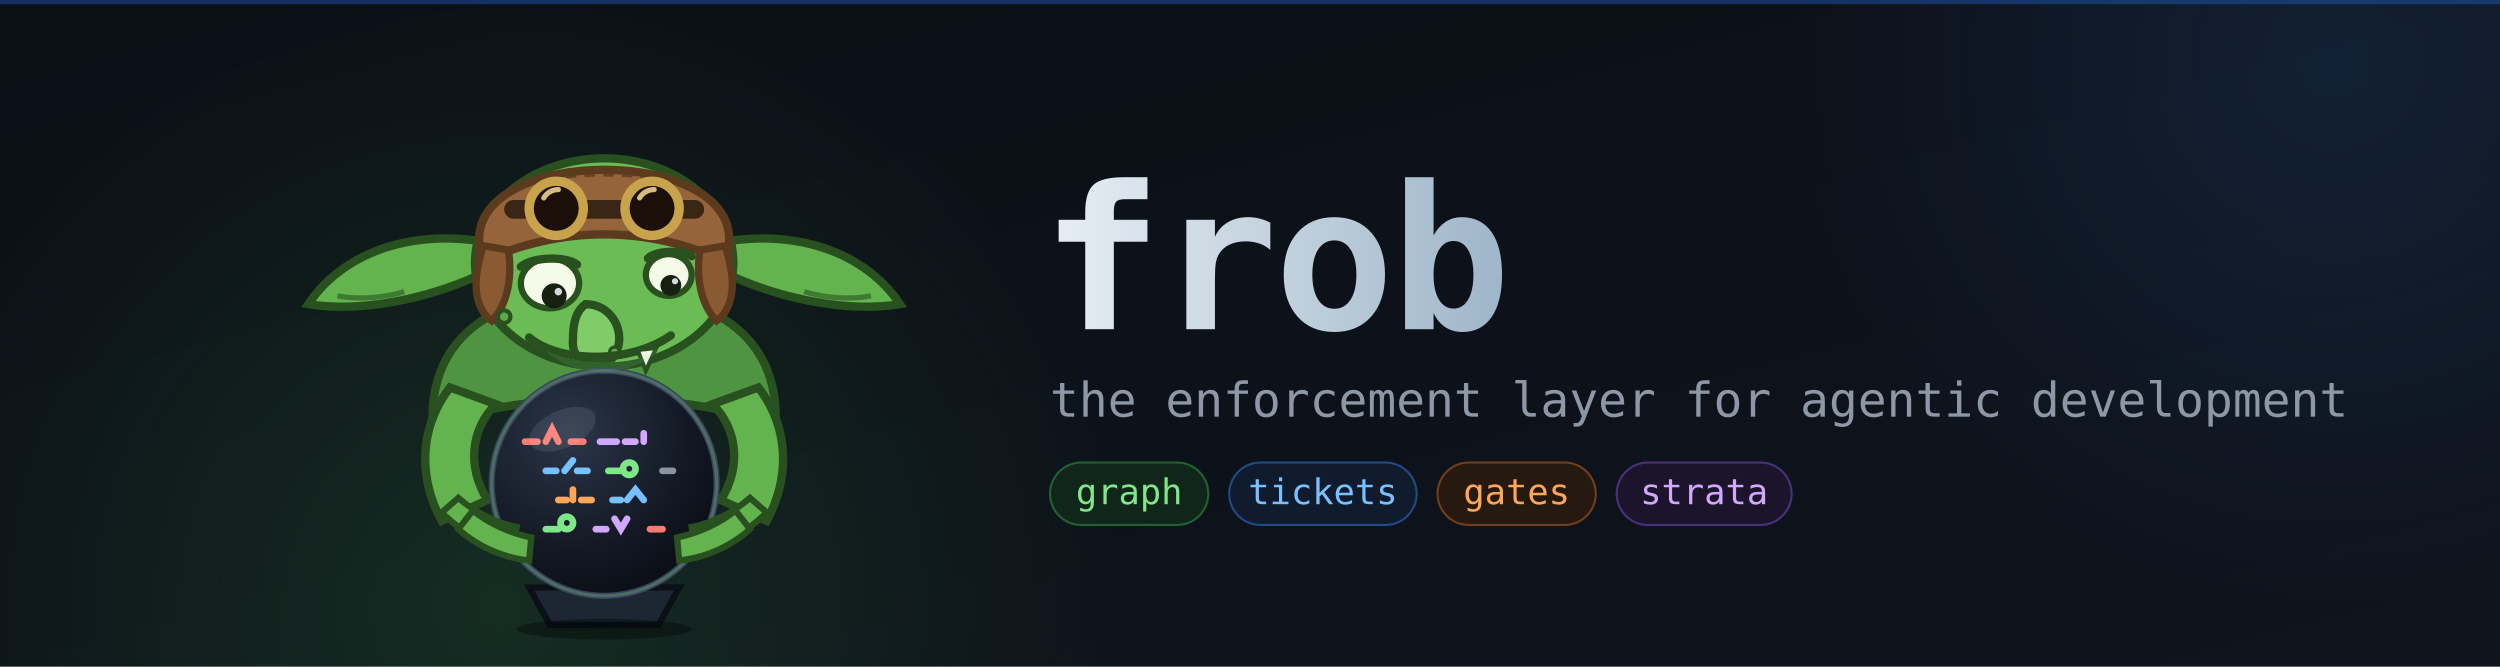
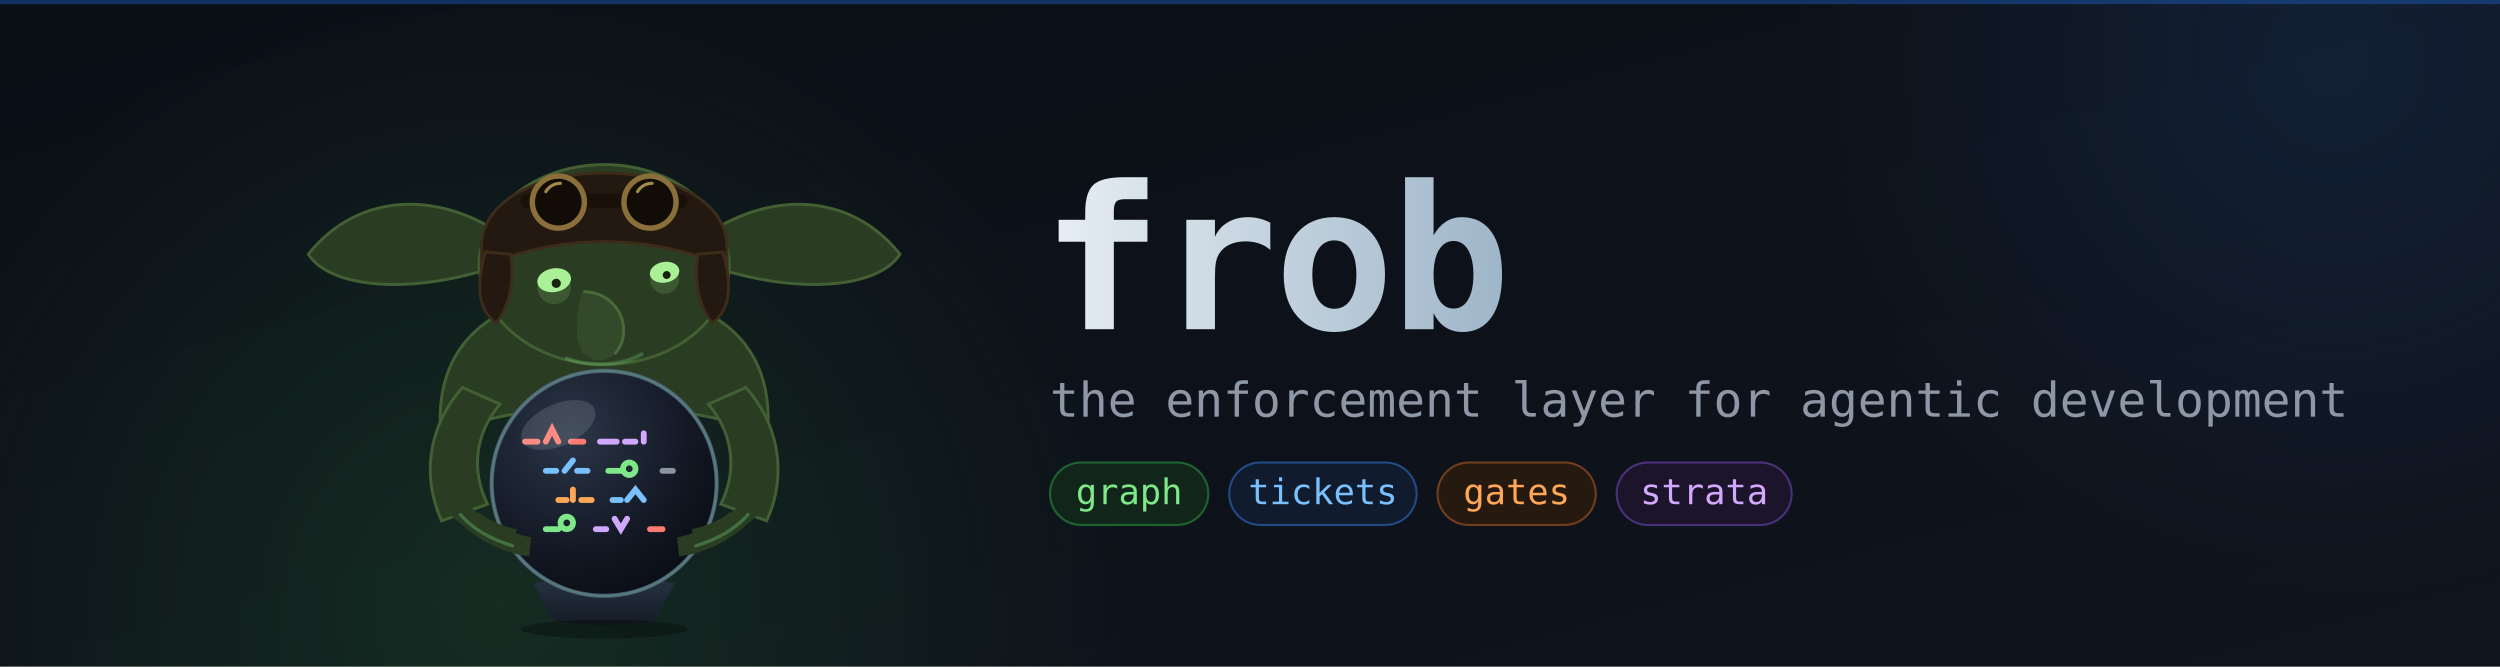
<svg xmlns="http://www.w3.org/2000/svg" viewBox="0 0 1200 320" width="1200" height="320" role="img" aria-label="frob: the enforcement layer for agentic development">
  <defs>
    <linearGradient id="bg" x1="0" y1="0" x2="1" y2="1">
      <stop offset="0" stop-color="#0b0f16" />
      <stop offset="1" stop-color="#0f141d" />
    </linearGradient>
    <radialGradient id="glowGreen" cx="0.5" cy="0.5" r="0.5">
      <stop offset="0" stop-color="#3fb950" stop-opacity="0.16" />
      <stop offset="1" stop-color="#3fb950" stop-opacity="0" />
    </radialGradient>
    <radialGradient id="glowBlue" cx="0.5" cy="0.5" r="0.5">
      <stop offset="0" stop-color="#388bfd" stop-opacity="0.12" />
      <stop offset="1" stop-color="#388bfd" stop-opacity="0" />
    </radialGradient>
    <radialGradient id="ballsheen" cx="0.35" cy="0.28" r="0.95">
      <stop offset="0" stop-color="#2b3648" />
      <stop offset="0.55" stop-color="#131824" />
      <stop offset="1" stop-color="#04060a" />
    </radialGradient>
    <linearGradient id="wordmark" x1="0" y1="0" x2="1" y2="0">
      <stop offset="0" stop-color="#e6edf3" />
      <stop offset="1" stop-color="#9fb6c9" />
    </linearGradient>
+     <linearGradient id="skin" x1="0" y1="0" x2="0" y2="1">
+       <stop offset="0" stop-color="#66bd52" />
+       <stop offset="1" stop-color="#458c3c" />
+     </linearGradient>
+     <linearGradient id="skinDark" x1="0" y1="0" x2="0" y2="1">
+       <stop offset="0" stop-color="#4fa244" />
+       <stop offset="1" stop-color="#3a7c33" />
+     </linearGradient>
+     <linearGradient id="leather" x1="0" y1="0" x2="0" y2="1">
+       <stop offset="0" stop-color="#8f6136" />
+       <stop offset="1" stop-color="#644023" />
+     </linearGradient>
+     <linearGradient id="standg" x1="0" y1="0" x2="0" y2="1">
+       <stop offset="0" stop-color="#273242" />
+       <stop offset="1" stop-color="#141b26" />
+     </linearGradient>
    <clipPath id="ballclip">
      <circle cx="290" cy="232" r="54" />
    </clipPath>
  </defs>
  <rect width="1200" height="320" fill="url(#bg)" />
  <circle cx="1120" cy="30" r="260" fill="url(#glowBlue)" />
  <circle cx="240" cy="290" r="300" fill="url(#glowGreen)" />
  <rect x="0" y="0" width="1200" height="2" fill="#1f6feb" opacity="0.35" />
-   <path d="M208 208 C204 164 234 140 290 140 C346 140 376 164 372 208 C350 186 230 186 208 208 Z" fill="#4f9440" stroke="#28511f" stroke-width="4" />
-   <path d="M232 116 C196 110 164 122 148 146 C172 150 204 144 230 132 Z" fill="#63b34e" stroke="#28511f" stroke-width="4" />
-   <path d="M348 116 C384 110 416 122 432 146 C408 150 376 144 350 132 Z" fill="#63b34e" stroke="#28511f" stroke-width="4" />
-   <path d="M162 142 C172 144 184 143 194 140" fill="none" stroke="#28511f" stroke-width="2.5" opacity="0.6" />
-   <path d="M418 142 C408 144 396 143 386 140" fill="none" stroke="#28511f" stroke-width="2.5" opacity="0.6" />
-   <ellipse cx="290" cy="126" rx="62" ry="50" fill="#6cbc55" stroke="#28511f" stroke-width="4" />
-   <path d="M230 116 C228 70 352 70 350 116 L350 126 C310 108 270 108 230 126 Z" fill="#95643a" stroke="#5b3a1e" stroke-width="4" />
-   <path d="M232 118 C226 136 228 148 236 154 C244 146 246 132 244 120 Z" fill="#8a5a33" stroke="#5b3a1e" stroke-width="3.5" />
-   <path d="M348 118 C354 136 352 148 344 154 C336 146 334 132 336 120 Z" fill="#8a5a33" stroke="#5b3a1e" stroke-width="3.5" />
-   <path d="M254 88 C272 82 308 82 326 88" fill="none" stroke="#5b3a1e" stroke-width="2.5" stroke-dasharray="5 4" opacity="0.8" />
-   <rect x="242" y="96" width="96" height="9" rx="4.5" fill="#3a2614" />
-   <circle cx="267" cy="100" r="13" fill="#1a1009" stroke="#c9a34c" stroke-width="4.5" />
-   <circle cx="313" cy="100" r="13" fill="#1a1009" stroke="#c9a34c" stroke-width="4.5" />
-   <path d="M261 95 a8 8 0 0 1 7 -4" fill="none" stroke="#e8cf8e" stroke-width="2.5" stroke-linecap="round" opacity="0.9" />
-   <path d="M307 95 a8 8 0 0 1 7 -4" fill="none" stroke="#e8cf8e" stroke-width="2.5" stroke-linecap="round" opacity="0.9" />
-   <ellipse cx="264" cy="136" rx="14" ry="12" fill="#f4f9e8" stroke="#28511f" stroke-width="3" />
-   <ellipse cx="321" cy="132" rx="11" ry="10" fill="#f4f9e8" stroke="#28511f" stroke-width="3" />
-   <circle cx="266" cy="142" r="6" fill="#161f10" />
-   <circle cx="322" cy="137" r="5" fill="#161f10" />
-   <circle cx="268" cy="140" r="1.8" fill="#e6edf3" opacity="0.9" />
-   <circle cx="324" cy="135" r="1.5" fill="#e6edf3" opacity="0.9" />
-   <path d="M250 128 C256 123 272 123 277 127" fill="none" stroke="#28511f" stroke-width="4" stroke-linecap="round" />
-   <path d="M311 124 C315 120 328 120 332 123" fill="none" stroke="#28511f" stroke-width="4" stroke-linecap="round" />
-   <path d="M281 146 C296 146 302 164 293 173 C285 178 274 174 275 163 C275 154 277 149 281 146 Z" fill="#7fcc68" stroke="#28511f" stroke-width="4" />
-   <circle cx="295" cy="169" r="2.4" fill="#5da84a" stroke="#28511f" stroke-width="1.5" />
-   <path d="M254 162 C268 174 302 175 322 161" fill="none" stroke="#28511f" stroke-width="4" stroke-linecap="round" />
-   <path d="M306 168 L310 178 L315 167 Z" fill="#f4f9e8" stroke="#28511f" stroke-width="2" />
-   <circle cx="242" cy="152" r="3" fill="#5da84a" stroke="#28511f" stroke-width="2" />
-   <path d="M216 186 C202 204 200 228 212 250 L234 240 C224 224 226 206 238 194 Z" fill="#63b34e" stroke="#28511f" stroke-width="4" />
-   <path d="M364 186 C378 204 380 228 368 250 L346 240 C356 224 354 206 342 194 Z" fill="#63b34e" stroke="#28511f" stroke-width="4" />
-   <path d="M254 282 L326 282 L316 300 L264 300 Z" fill="#1d2733" stroke="#0b0f16" stroke-width="3" />
-   <ellipse cx="290" cy="302" rx="42" ry="5" fill="#000000" opacity="0.35" />
-   <circle cx="290" cy="232" r="54" fill="url(#ballsheen)" stroke="#39445a" stroke-width="3" />
-   <g clip-path="url(#ballclip)" stroke-linecap="round" fill="none" stroke-width="3.2">
+   <g fill="#2a3d22" stroke="#426033" stroke-width="1.4">
+     <path d="M212 212 C206 164 238 140 290 140 C342 140 374 164 368 212 C348 190 232 190 212 212 Z" />
+     <path d="M240 112 C210 92 172 92 148 122 C158 138 196 142 238 128 Z" />
+     <path d="M340 112 C370 92 408 92 432 122 C422 138 384 142 342 128 Z" />
+     <ellipse cx="290" cy="127" rx="60" ry="48" />
+     <path d="M222 186 C206 204 202 228 212 250 L234 242 C226 226 228 208 240 194 Z" />
+     <path d="M358 186 C374 204 378 228 368 250 L346 242 C354 226 352 208 340 194 Z" />
+   </g>
+   <path d="M280 140 C297 140 305 159 295 170 C287 177 276 171 277 158 C277 149 278 144 280 140 Z" fill="#33492a" />
+   <path d="M280 140 C297 140 305 159 295 170" fill="none" stroke="#4a6b39" stroke-width="1.4" />
+   <g fill="#231911" stroke="#3d2c1a" stroke-width="1.4">
+     <path d="M231 119 C231 71 349 71 349 119 L349 128 C310 112 270 112 231 128 Z" />
+     <path d="M233 121 C228 138 230 149 238 155 C245 147 247 134 245 122 Z" />
+     <path d="M347 121 C352 138 350 149 342 155 C335 147 333 134 335 122 Z" />
+   </g>
+   <rect x="250" y="93" width="80" height="7" rx="3.5" fill="#191007" />
+   <circle cx="268" cy="97" r="12.5" fill="#120c06" stroke="#8a6f3a" stroke-width="2.6" />
+   <circle cx="312" cy="97" r="12.5" fill="#120c06" stroke="#8a6f3a" stroke-width="2.6" />
+   <path d="M262 92 a8 8 0 0 1 7 -4" fill="none" stroke="#c7a95e" stroke-width="1.5" stroke-linecap="round" opacity="0.8" />
+   <path d="M306 92 a8 8 0 0 1 7 -4" fill="none" stroke="#c7a95e" stroke-width="1.5" stroke-linecap="round" opacity="0.8" />
+   <circle cx="266" cy="138" r="8" fill="#9fe88a" opacity="0.15" />
+   <circle cx="319" cy="134" r="7" fill="#9fe88a" opacity="0.15" />
+   <path d="M258 136 a8 5.6 -10 1 0 16 -3 a8 5.6 -10 1 0 -16 3 Z" fill="#a9f096" />
+   <path d="M312 132 a7 4.9 -10 1 0 14 -2.6 a7 4.9 -10 1 0 -14 2.6 Z" fill="#a9f096" />
+   <circle cx="267" cy="136" r="2.2" fill="#16240f" />
+   <circle cx="320" cy="132" r="1.9" fill="#16240f" />
+   <path d="M256 280 Q290 274 324 280 L314 298 Q290 302 266 298 Z" fill="url(#standg)" />
+   <ellipse cx="290" cy="302" rx="40" ry="4.5" fill="#000000" opacity="0.3" />
+   <circle cx="290" cy="232" r="54" fill="url(#ballsheen)" stroke="#4a5a75" stroke-width="2" />
+   <g clip-path="url(#ballclip)" stroke-linecap="round" fill="none" stroke-width="2.8">
    <path d="M252 212 l6 0 m4 0 l3 -6 l3 6 m6 0 l6 0" stroke="#ff7b72" />
    <path d="M288 212 l8 0 m4 0 l5 0 m4 -4 l0 4" stroke="#d2a8ff" />
    <path d="M262 226 l5 0 m4 0 l4 -5 m2 5 l5 0" stroke="#79c0ff" />
    <path d="M292 226 l6 0 m4 -4 a3 3 0 1 0 0.1 0" stroke="#7ee787" />
    <path d="M318 226 l5 0" stroke="#8b949e" />
    <path d="M268 240 l4 0 m3 -5 l0 5 m4 0 l5 0" stroke="#ffa657" />
    <path d="M294 240 l4 0 m3 0 l4 -5 l4 5" stroke="#79c0ff" />
    <path d="M262 254 l6 0 m4 0 a3 3 0 1 1 0.1 0" stroke="#7ee787" />
    <path d="M286 254 l5 0 m4 -5 l3 5 l3 -5" stroke="#d2a8ff" />
    <path d="M312 254 l6 0" stroke="#ff7b72" />
  </g>
-   <ellipse cx="270" cy="206" rx="17" ry="9" fill="#e6edf3" opacity="0.10" transform="rotate(-24 270 206)" />
-   <circle cx="290" cy="232" r="54" fill="none" stroke="#7ee787" stroke-width="1.5" opacity="0.25" />
-   <g fill="#63b34e" stroke="#28511f" stroke-width="3">
-     <path d="M212 246 C222 256 234 262 246 264 L248 253 C238 251 228 246 220 239 Z" />
-     <path d="M220 254 C230 263 243 268 254 269 L255 258 C245 256 234 251 227 245 Z" />
-     <path d="M368 246 C358 256 346 262 334 264 L332 253 C342 251 352 246 360 239 Z" />
-     <path d="M360 254 C350 263 337 268 326 269 L325 258 C335 256 346 251 353 245 Z" />
+   <ellipse cx="268" cy="204" rx="19" ry="10" fill="#e6edf3" opacity="0.14" transform="rotate(-24 268 204)" />
+   <circle cx="290" cy="232" r="54" fill="none" stroke="#7ee787" stroke-width="1.2" opacity="0.22" />
+   <g fill="#2a3d22">
+     <path d="M215 246 C224 255 235 261 246 263 L248 254 C238 252 229 247 222 240 Z" />
+     <path d="M223 253 C232 261 244 266 254 267 L255 258 C246 256 236 252 230 246 Z" />
+     <path d="M365 246 C356 255 345 261 334 263 L332 254 C342 252 351 247 358 240 Z" />
+     <path d="M357 253 C348 261 336 266 326 267 L325 258 C334 256 344 252 350 246 Z" />
  </g>
-   <path d="M262 168 C276 176 304 176 318 166 C306 182 274 182 262 168 Z" fill="#7ee787" opacity="0.12" />
+   <g fill="none" stroke="#7ee787" stroke-linecap="round">
+     <path d="M246 262 C236 259 227 254 221 247" stroke-width="1.6" opacity="0.3" />
+     <path d="M334 262 C344 259 353 254 359 247" stroke-width="1.6" opacity="0.3" />
+     <path d="M272 172 C282 176 298 176 308 170" stroke-width="1.8" opacity="0.25" />
+   </g>
  <text x="500" y="158" font-family="ui-monospace, 'Cascadia Code', 'Fira Code', Menlo, Consolas, monospace" font-size="96" font-weight="700" fill="url(#wordmark)" letter-spacing="-2">frob</text>
  <text x="504" y="200" font-family="ui-monospace, 'Cascadia Code', 'Fira Code', Menlo, Consolas, monospace" font-size="23" fill="#8d97a5">the enforcement layer for agentic development</text>
  <g font-family="ui-monospace, Menlo, Consolas, monospace" font-size="17">
    <rect x="504" y="222" width="76" height="30" rx="15" fill="#12251a" stroke="#2ea04326" />
    <rect x="504" y="222" width="76" height="30" rx="15" fill="none" stroke="#2ea043" stroke-opacity="0.45" />
    <text x="542" y="242" text-anchor="middle" fill="#7ee787">graph</text>
    <rect x="590" y="222" width="90" height="30" rx="15" fill="#101c2e" />
    <rect x="590" y="222" width="90" height="30" rx="15" fill="none" stroke="#388bfd" stroke-opacity="0.45" />
    <text x="635" y="242" text-anchor="middle" fill="#79c0ff">tickets</text>
    <rect x="690" y="222" width="76" height="30" rx="15" fill="#261a10" />
    <rect x="690" y="222" width="76" height="30" rx="15" fill="none" stroke="#db6d28" stroke-opacity="0.45" />
    <text x="728" y="242" text-anchor="middle" fill="#ffa657">gates</text>
    <rect x="776" y="222" width="84" height="30" rx="15" fill="#1c142a" />
    <rect x="776" y="222" width="84" height="30" rx="15" fill="none" stroke="#8957e5" stroke-opacity="0.45" />
    <text x="818" y="242" text-anchor="middle" fill="#d2a8ff">strata</text>
  </g>
</svg>
